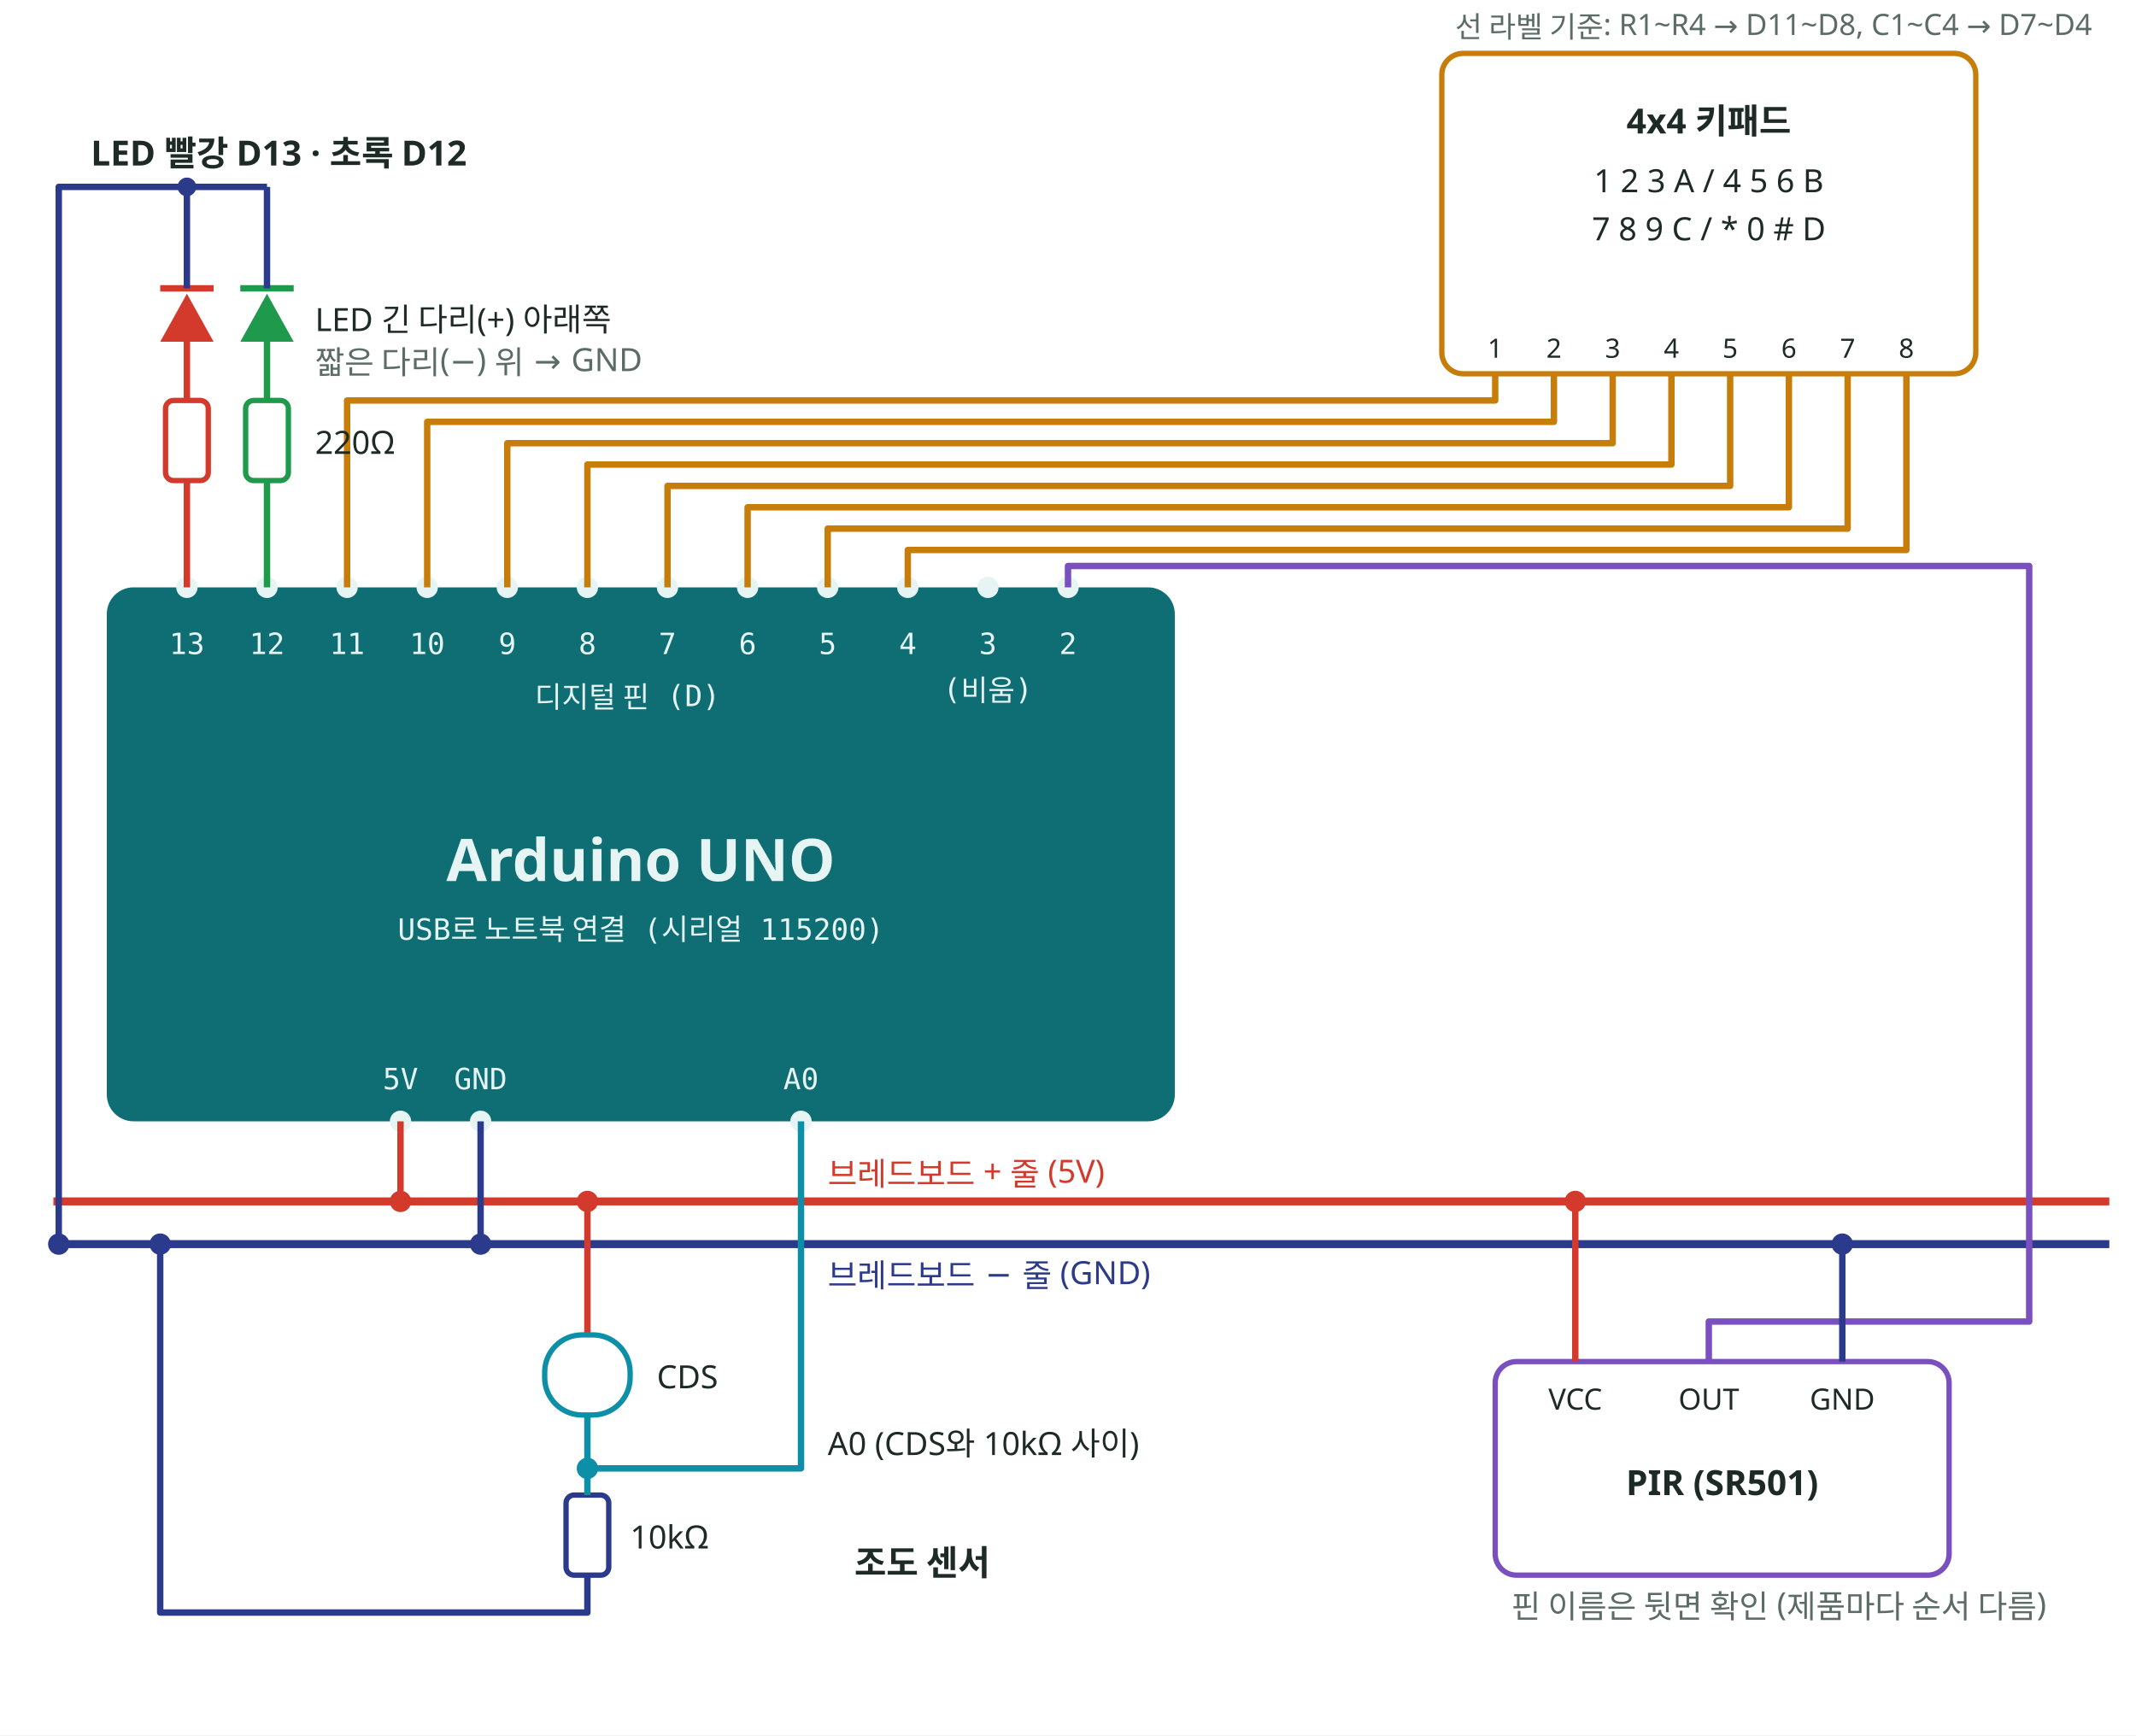
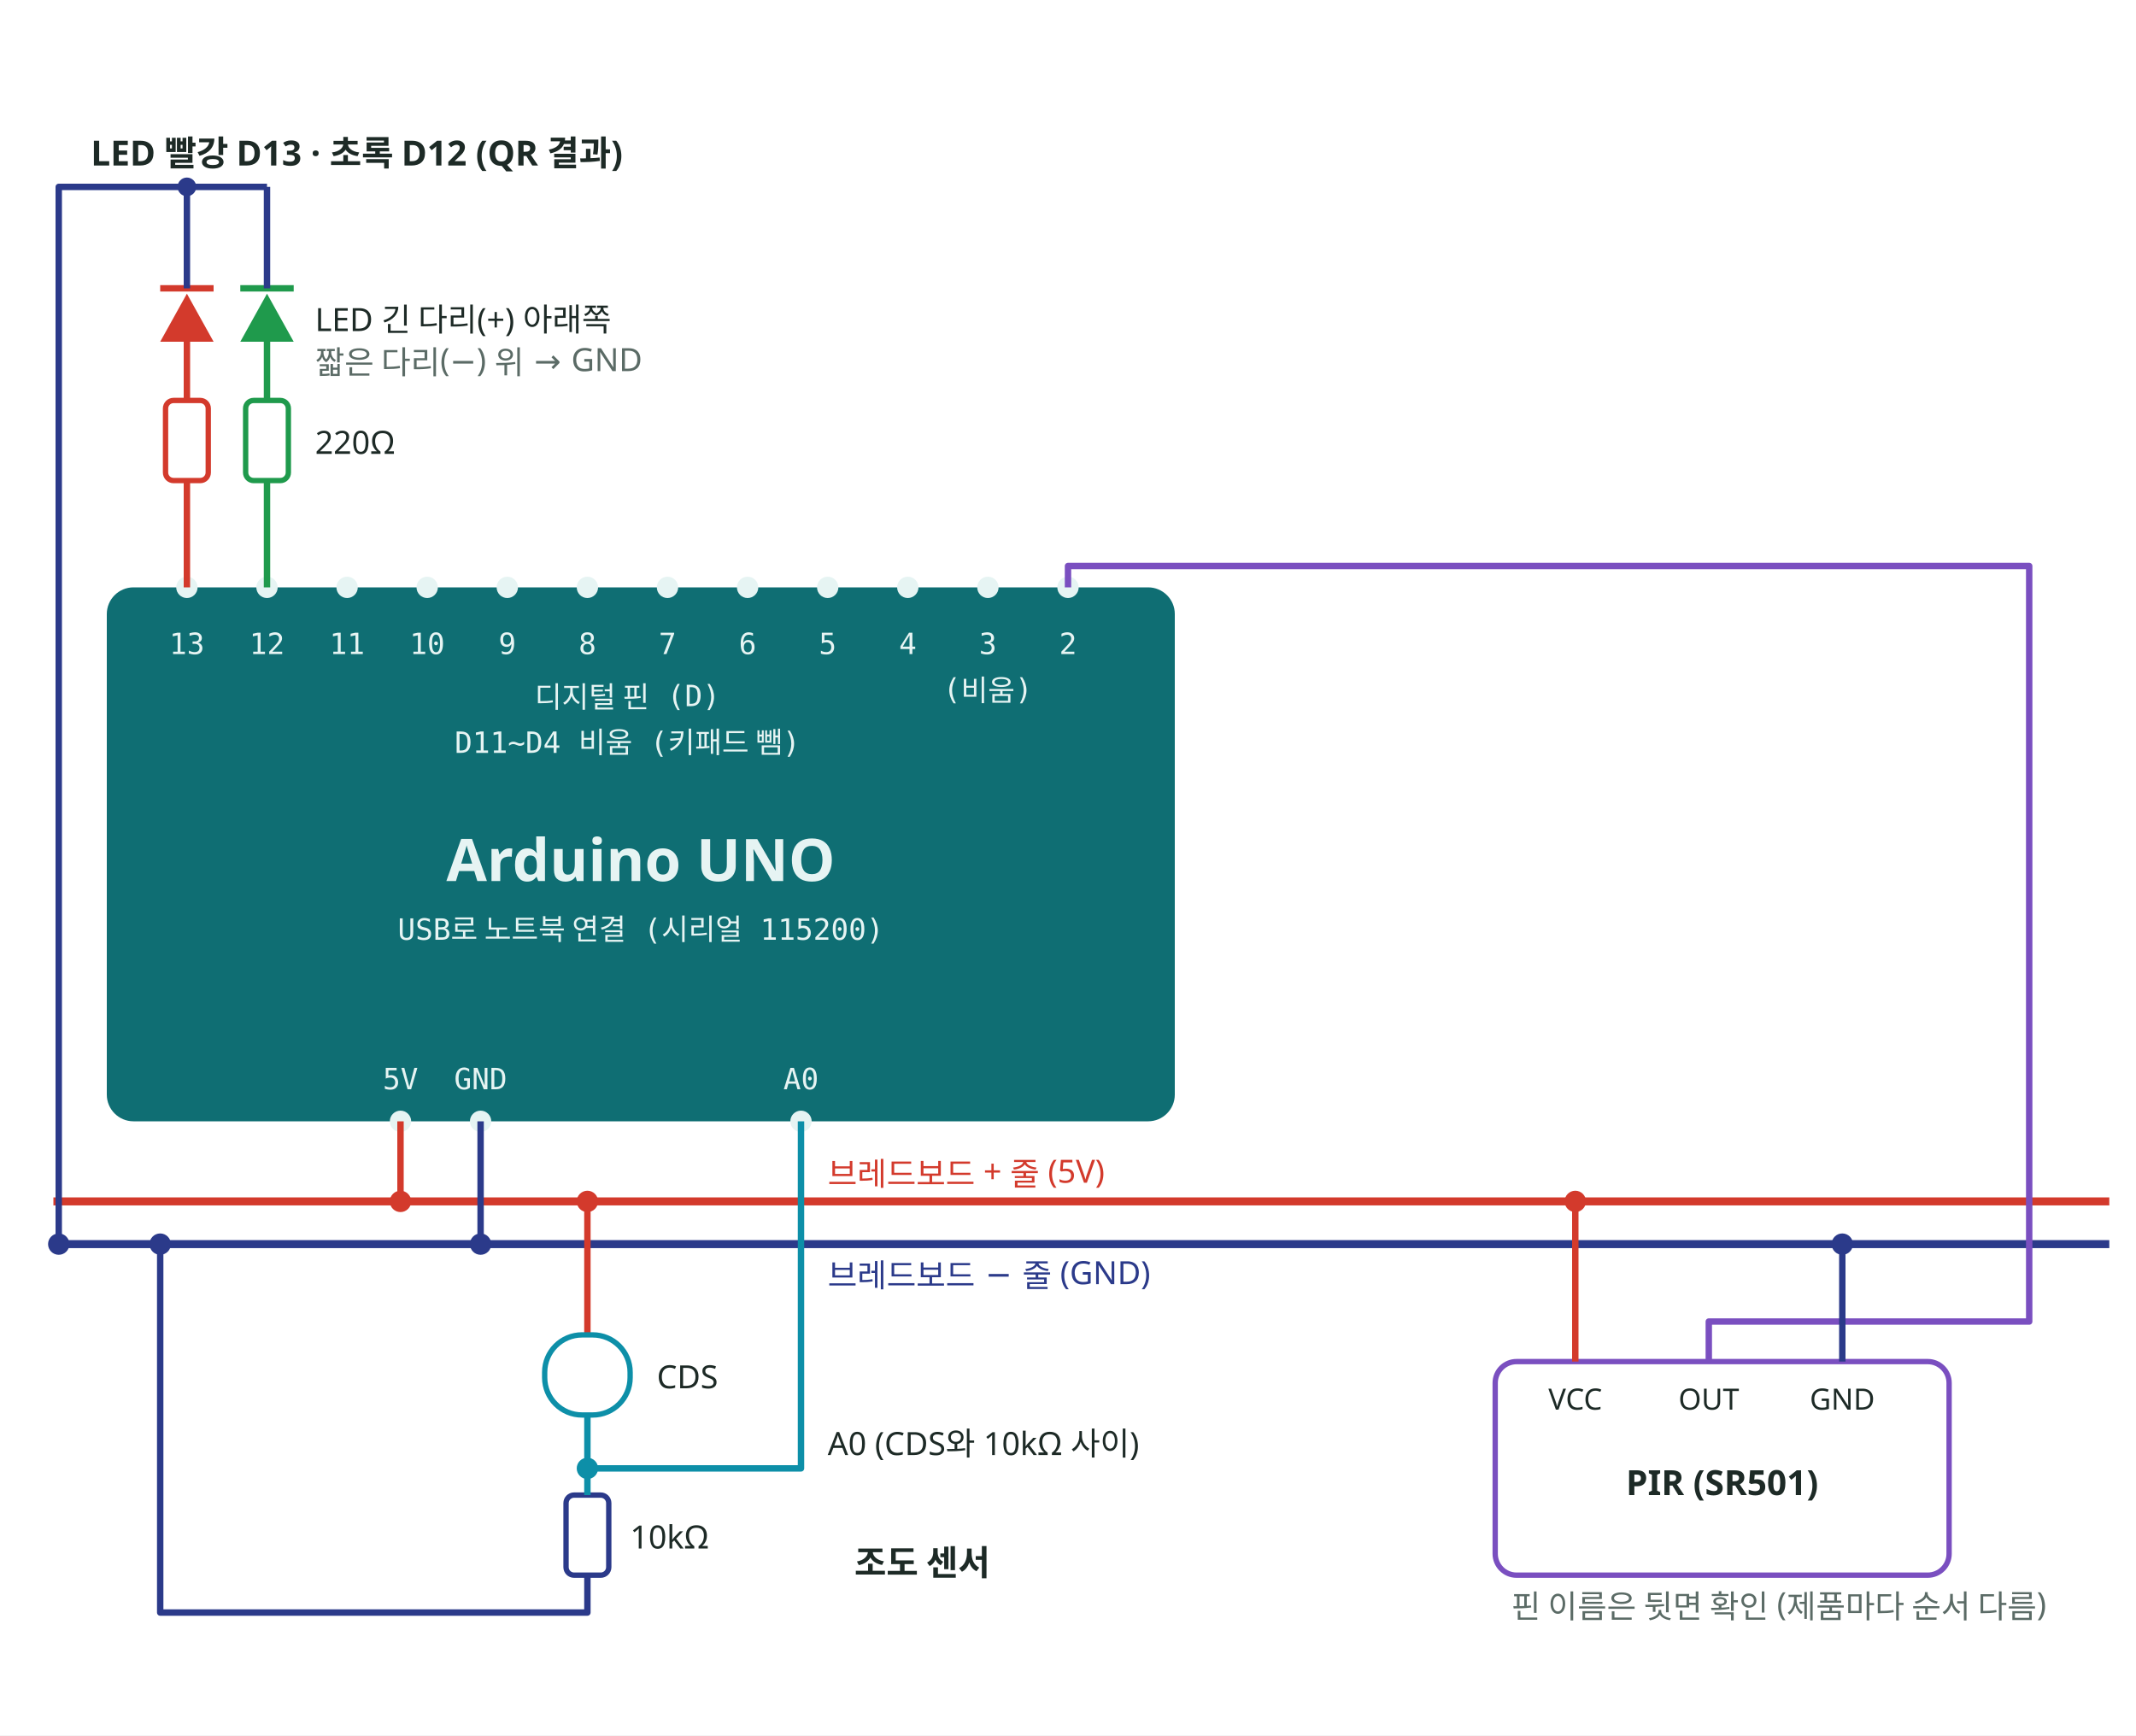
- <svg xmlns="http://www.w3.org/2000/svg" viewBox="0 0 800 650" role="img" aria-label="우노와 키패드, LED, PIR, 조도 센서 배선도">
+ <svg xmlns="http://www.w3.org/2000/svg" viewBox="0 0 800 650" role="img" aria-label="우노와 LED, PIR, 조도 센서 배선도">
  <rect width="100%" height="100%" fill="#ffffff" />
  <style>
    .t{font-family:'Apple SD Gothic Neo','Malgun Gothic',sans-serif;font-size:12px;fill:#1d2a26}
    .tm{font-family:ui-monospace,Menlo,monospace;font-size:11px;fill:#e6f4f3}
    .tl{font-family:'Apple SD Gothic Neo','Malgun Gothic',sans-serif;font-size:13px;font-weight:700;fill:#1d2a26}
    .w{fill:none;stroke-width:2.4;stroke-linejoin:round}
  </style>
  <line x1="20" y1="450" x2="790" y2="450" stroke="#d33a2c" stroke-width="3" />
  <line x1="20" y1="466" x2="790" y2="466" stroke="#2b3a8a" stroke-width="3" />
  <text class="t" x="310" y="444" style="fill:#d33a2c">브레드보드 + 줄 (5V)</text>
  <text class="t" x="310" y="482" style="fill:#2b3a8a">브레드보드 − 줄 (GND)</text>
  <rect x="40" y="220" width="400" height="200" rx="10" fill="#0f6e73" />
  <text x="240" y="330" text-anchor="middle" style="font-family:'Apple SD Gothic Neo','Malgun Gothic',sans-serif;font-size:22px;font-weight:700;fill:#e6f4f3">Arduino UNO</text>
  <text x="240" y="352" text-anchor="middle" class="tm">USB로 노트북 연결 (시리얼 115200)</text>
  <g>
    <g class="tm" text-anchor="middle">
      <text x="70" y="245">13</text>
      <text x="100" y="245">12</text>
      <text x="130" y="245">11</text>
      <text x="160" y="245">10</text>
      <text x="190" y="245">9</text>
      <text x="220" y="245">8</text>
      <text x="250" y="245">7</text>
      <text x="280" y="245">6</text>
      <text x="310" y="245">5</text>
      <text x="340" y="245">4</text>
      <text x="370" y="245">3</text>
      <text x="400" y="245">2</text>
    </g>
    <text class="tm" x="235" y="265" text-anchor="middle">디지털 핀 (D)</text>
    <g fill="#e6f4f3">
      <circle cx="70" cy="220" r="4" />
      <circle cx="100" cy="220" r="4" />
      <circle cx="130" cy="220" r="4" />
      <circle cx="160" cy="220" r="4" />
      <circle cx="190" cy="220" r="4" />
      <circle cx="220" cy="220" r="4" />
      <circle cx="250" cy="220" r="4" />
      <circle cx="280" cy="220" r="4" />
      <circle cx="310" cy="220" r="4" />
      <circle cx="340" cy="220" r="4" />
      <circle cx="370" cy="220" r="4" />
      <circle cx="400" cy="220" r="4" />
      <circle cx="150" cy="420" r="4" />
      <circle cx="180" cy="420" r="4" />
      <circle cx="300" cy="420" r="4" />
    </g>
    <g class="tm" text-anchor="middle">
      <text x="150" y="408">5V</text>
      <text x="180" y="408">GND</text>
      <text x="300" y="408">A0</text>
    </g>
    <text class="tm" x="370" y="262" text-anchor="middle">(비움)</text>
  </g>
  <path class="w" d="M150 420 V450" stroke="#d33a2c" />
  <circle cx="150" cy="450" r="4" fill="#d33a2c" />
  <path class="w" d="M180 420 V466" stroke="#2b3a8a" />
  <circle cx="180" cy="466" r="4" fill="#2b3a8a" />
-   <rect x="540" y="20" width="200" height="120" rx="8" fill="none" stroke="#c77d0a" stroke-width="2" />
-   <text class="tl" x="640" y="50" text-anchor="middle">4x4 키패드</text>
-   <g class="t" text-anchor="middle">
-     <text x="640" y="72">1 2 3 A / 4 5 6 B</text>
-     <text x="640" y="90">7 8 9 C / * 0 # D</text>
-   </g>
-   <g class="t" text-anchor="middle" style="font-size:10px">
-     <text x="560" y="134">1</text>
-     <text x="582" y="134">2</text>
-     <text x="604" y="134">3</text>
-     <text x="626" y="134">4</text>
-     <text x="648" y="134">5</text>
-     <text x="670" y="134">6</text>
-     <text x="692" y="134">7</text>
-     <text x="714" y="134">8</text>
-   </g>
-   <text class="t" x="545" y="14" style="font-size:11px;fill:#5b6b66">선 라벨 기준: R1~R4 → D11~D8, C1~C4 → D7~D4</text>
-   <g stroke="#c77d0a">
-     <path class="w" d="M130 220 V150 H560 V140" />
-     <path class="w" d="M160 220 V158 H582 V140" />
-     <path class="w" d="M190 220 V166 H604 V140" />
-     <path class="w" d="M220 220 V174 H626 V140" />
-     <path class="w" d="M250 220 V182 H648 V140" />
-     <path class="w" d="M280 220 V190 H670 V140" />
-     <path class="w" d="M310 220 V198 H692 V140" />
-     <path class="w" d="M340 220 V206 H714 V140" />
-   </g>
+   <text class="tm" x="235" y="282" text-anchor="middle">D11~D4 비움 (키패드 뺌)</text>
  <g>
    <path class="w" d="M70 220 V180" stroke="#d33a2c" />
    <rect x="62" y="150" width="16" height="30" rx="3" fill="#ffffff" stroke="#d33a2c" stroke-width="2" />
    <path class="w" d="M70 150 V128" stroke="#d33a2c" />
    <path d="M60 128 H80 L70 110 Z" fill="#d33a2c" />
    <line x1="60" y1="108" x2="80" y2="108" stroke="#d33a2c" stroke-width="2.4" />
    <path class="w" d="M100 220 V180" stroke="#1f9a4c" />
    <rect x="92" y="150" width="16" height="30" rx="3" fill="#ffffff" stroke="#1f9a4c" stroke-width="2" />
    <path class="w" d="M100 150 V128" stroke="#1f9a4c" />
    <path d="M90 128 H110 L100 110 Z" fill="#1f9a4c" />
    <line x1="90" y1="108" x2="110" y2="108" stroke="#1f9a4c" stroke-width="2.4" />
    <path class="w" d="M70 108 V70 M100 108 V70 M100 70 H22 V466" stroke="#2b3a8a" />
    <circle cx="70" cy="70" r="3.5" fill="#2b3a8a" />
    <circle cx="22" cy="466" r="4" fill="#2b3a8a" />
    <text class="t" x="118" y="170">220Ω</text>
    <text class="t" x="118" y="124">LED 긴 다리(+) 아래쪽</text>
    <text class="t" x="118" y="140" style="fill:#5b6b66">짧은 다리(−) 위 → GND</text>
-     <text class="tl" x="34" y="62">LED 빨강 D13 · 초록 D12</text>
+     <text class="tl" x="34" y="62">LED 빨강 D13 · 초록 D12 (QR 결과)</text>
  </g>
  <rect x="560" y="510" width="170" height="80" rx="8" fill="none" stroke="#7a4fc0" stroke-width="2" />
  <text class="tl" x="645" y="560" text-anchor="middle">PIR (SR501)</text>
  <g class="t" text-anchor="middle" style="font-size:11px">
    <text x="590" y="528">VCC</text>
    <text x="640" y="528">OUT</text>
    <text x="690" y="528">GND</text>
  </g>
  <path class="w" d="M400 220 V212 H760 V495 H640 V510" stroke="#7a4fc0" />
  <path class="w" d="M590 450 V510" stroke="#d33a2c" />
  <circle cx="590" cy="450" r="4" fill="#d33a2c" />
  <path class="w" d="M690 466 V510" stroke="#2b3a8a" />
  <circle cx="690" cy="466" r="4" fill="#2b3a8a" />
  <text class="t" x="566" y="606" style="fill:#5b6b66">핀 이름은 뒷면 확인 (제품마다 순서 다름)</text>
  <path class="w" d="M220 450 V500" stroke="#d33a2c" />
  <circle cx="220" cy="450" r="4" fill="#d33a2c" />
  <rect x="204" y="500" width="32" height="30" rx="14" fill="#ffffff" stroke="#0d8fa8" stroke-width="2" />
  <text class="t" x="246" y="520">CDS</text>
  <path class="w" d="M220 530 V550" stroke="#0d8fa8" />
  <circle cx="220" cy="550" r="4" fill="#0d8fa8" />
  <path class="w" d="M300 420 V550 H220" stroke="#0d8fa8" />
  <rect x="212" y="560" width="16" height="30" rx="3" fill="#ffffff" stroke="#2b3a8a" stroke-width="2" />
  <path class="w" d="M220 550 V560" stroke="#0d8fa8" />
  <path class="w" d="M220 590 V604 H60 V466" stroke="#2b3a8a" />
  <circle cx="60" cy="466" r="4" fill="#2b3a8a" />
  <text class="t" x="236" y="580">10kΩ</text>
  <text class="t" x="310" y="545">A0 (CDS와 10kΩ 사이)</text>
  <text class="tl" x="320" y="590">조도 센서</text>
</svg>
